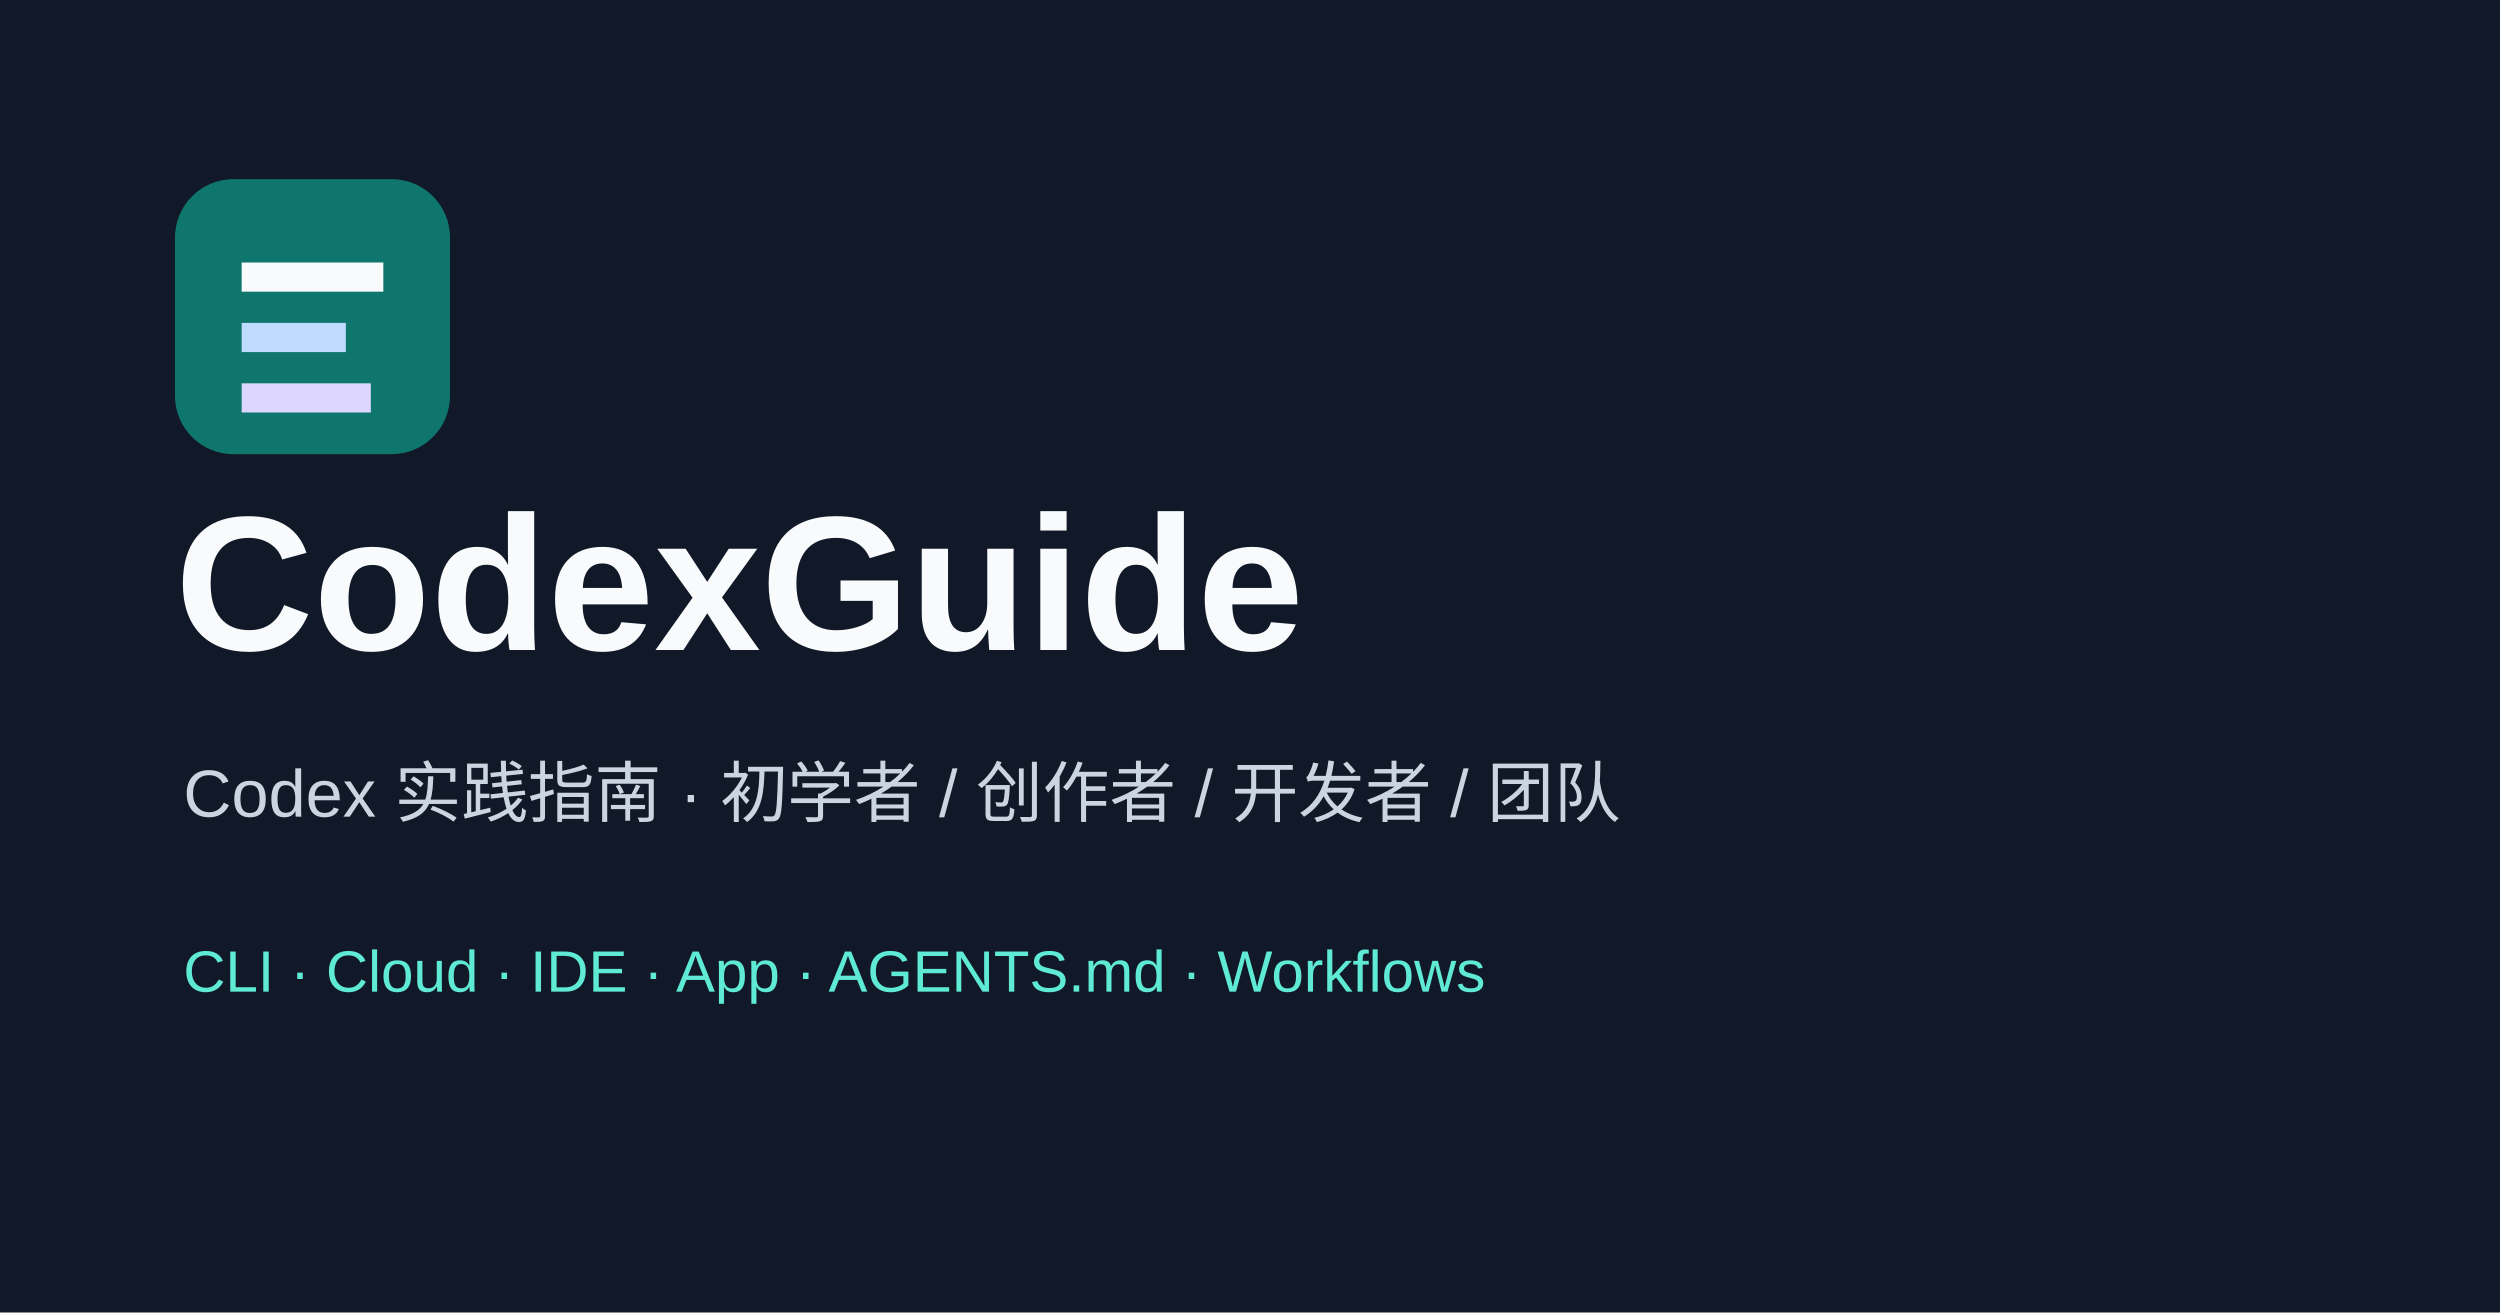
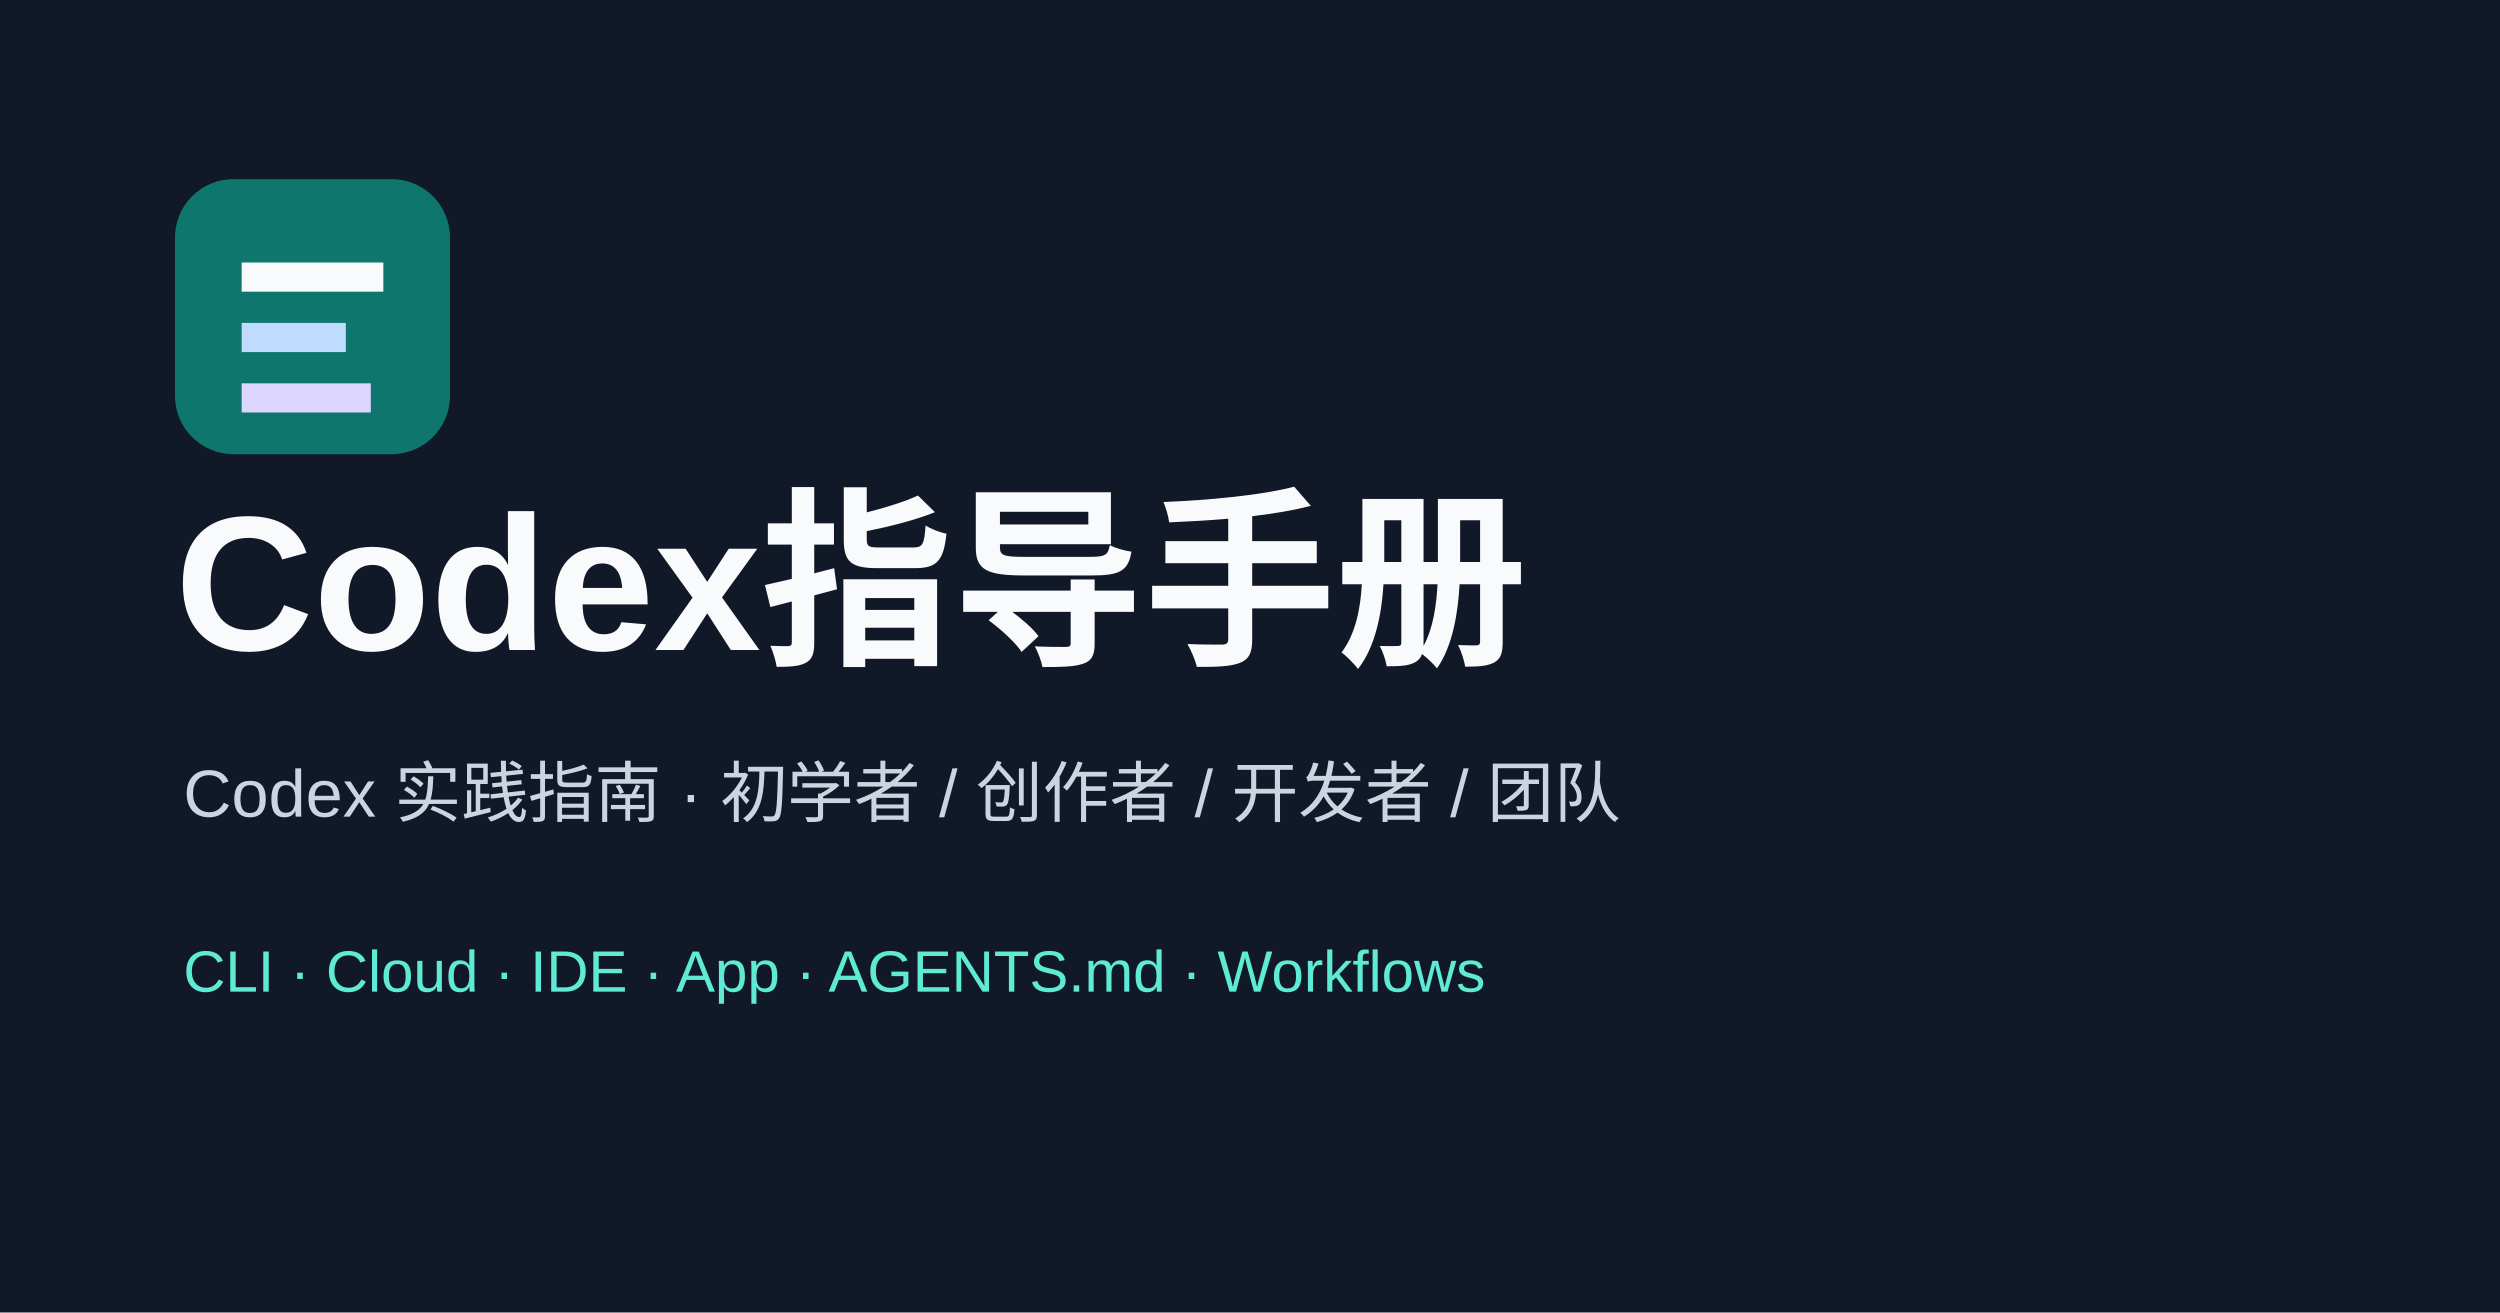
<svg xmlns="http://www.w3.org/2000/svg" width="1200" height="630" fill="none" viewBox="0 0 1200 630">
  <rect width="1200" height="630" fill="#111827" />
  <rect width="132" height="132" x="84" y="86" fill="#0F766E" rx="28" />
  <path fill="#F9FAFB" d="M116 126H184V140H116V126Z" />
  <path fill="#BFDBFE" d="M116 155H166V169H116V155Z" />
  <path fill="#DDD6FE" d="M116 184H178V198H116V184Z" />
-   <text x="84" y="312" fill="#F9FAFB" font-family="Arial, sans-serif" font-size="92" font-weight="700">CodexGuide</text>
+   <text x="84" y="312" fill="#F9FAFB" font-family="Arial, sans-serif" font-size="92" font-weight="700">Codex指导手册</text>
  <text x="88" y="392" fill="#CBD5E1" font-family="Arial, sans-serif" font-size="32">Codex 实践指南 · 初学者 / 创作者 / 开发者 / 团队</text>
  <text x="88" y="476" fill="#5EEAD4" font-family="Arial, sans-serif" font-size="28">CLI · Cloud · IDE · App · AGENTS.md · Workflows</text>
</svg>
